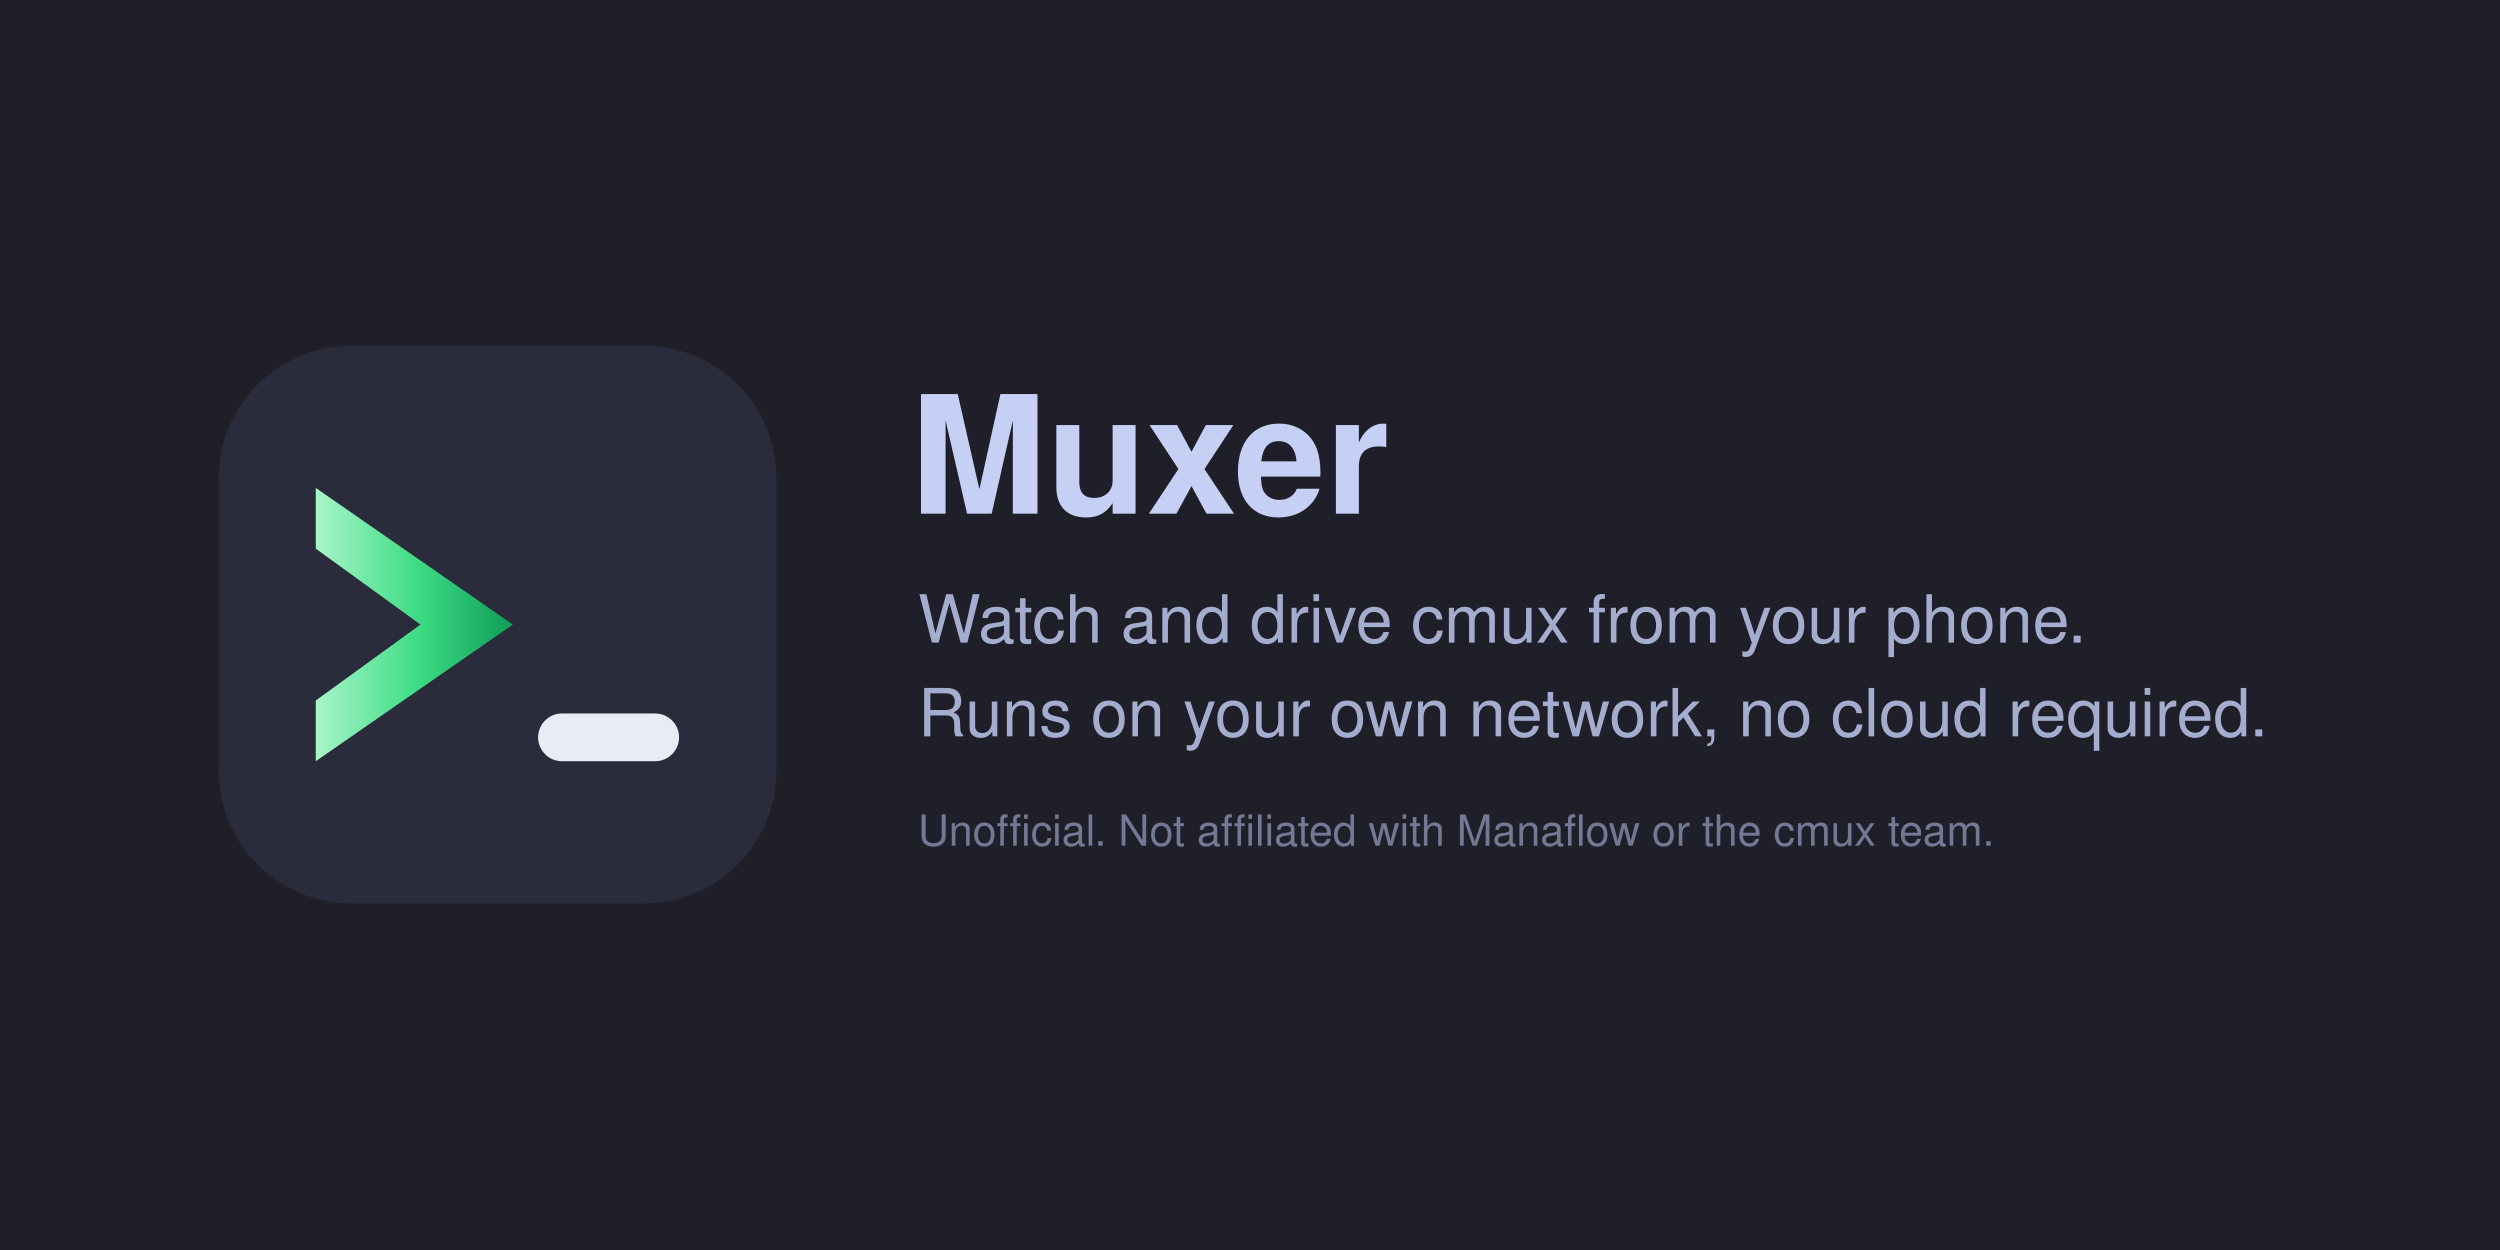
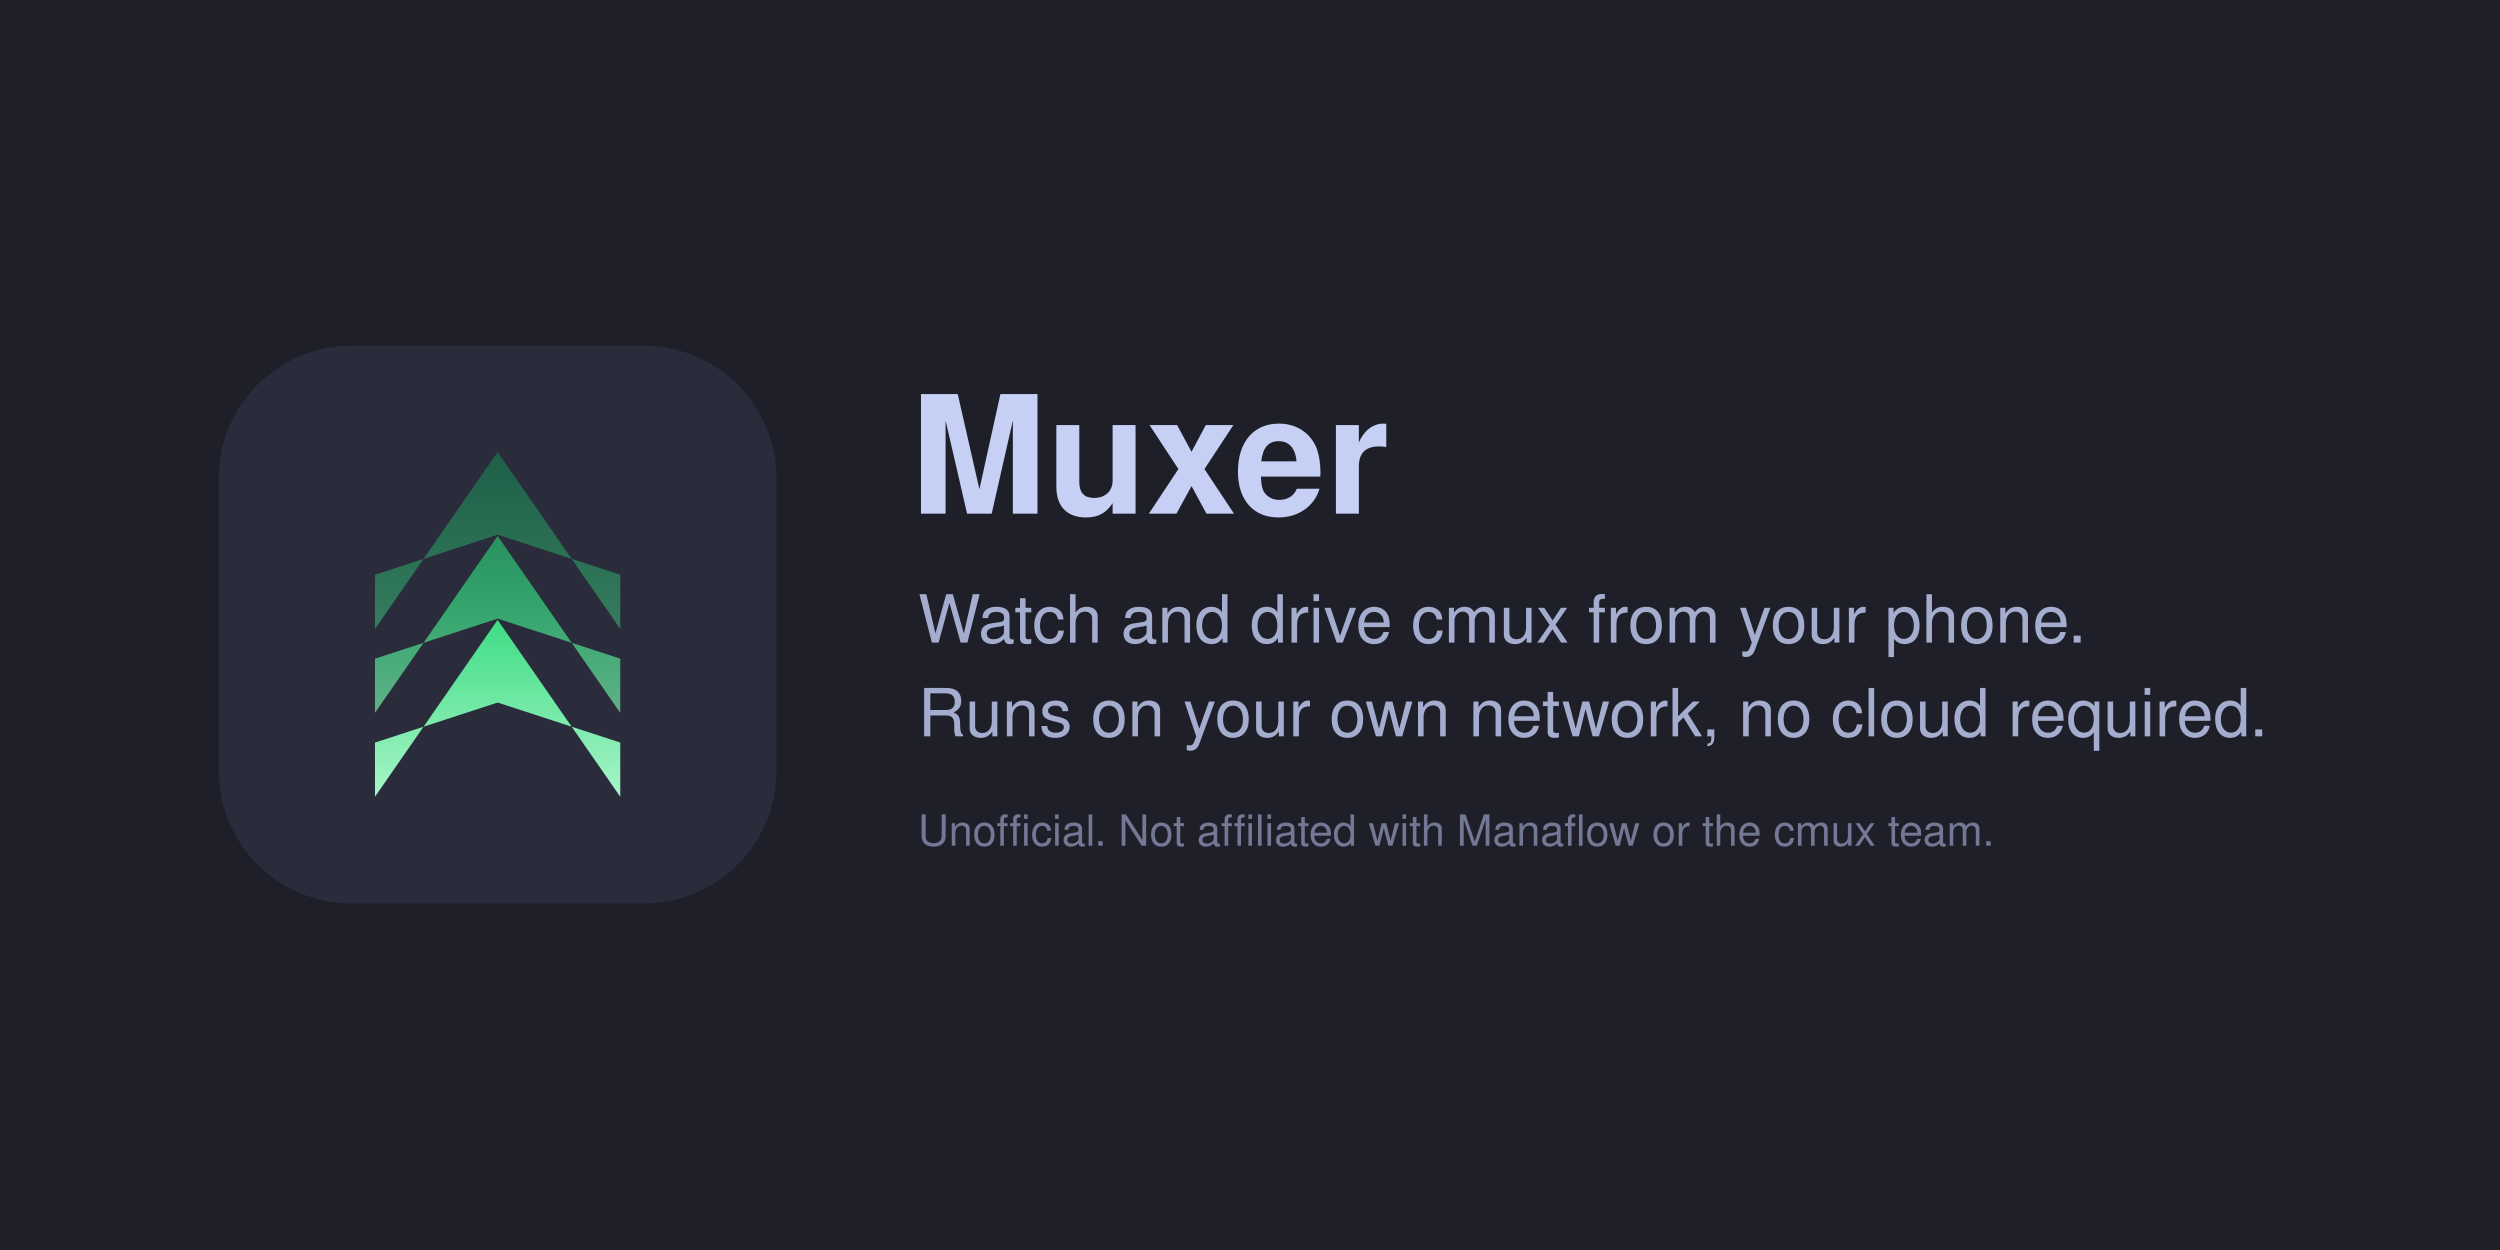
<svg xmlns="http://www.w3.org/2000/svg" width="1280" height="640" viewBox="0 0 1280 640">
  <defs>
-     <linearGradient id="chevron" x1="18.79" y1="54" x2="56.95" y2="54" gradientUnits="userSpaceOnUse">
+     <linearGradient id="signal" x1="54" y1="87.4" x2="54" y2="20.6" gradientUnits="userSpaceOnUse">
      <stop offset="0" stop-color="#A8F5C8" />
      <stop offset="0.52" stop-color="#3DDC84" />
      <stop offset="1" stop-color="#0F9D58" />
    </linearGradient>
  </defs>
  <rect width="1280" height="640" fill="#1E1F29" />
  <g transform="translate(112 177) scale(2.644)">
    <rect width="108" height="108" rx="25.7" fill="#2A2C3B" />
-     <path d="M18.79,27.54 L56.95,54.0 L18.79,80.46 L18.79,68.7 L39.06,54.0 L18.79,39.3 Z" fill="url(#chevron)" />
-     <rect x="61.84" y="71.22" width="27.3" height="9.24" rx="4.62" fill="#E8EDF5" />
+     <g fill="url(#signal)">
+       <path d="M30.25,54.85 L54,20.6 L77.75,54.85 L77.75,44.35 L54,36.6 L30.25,44.35 Z" opacity="0.45" />
+       <path d="M30.25,71.1 L54,36.85 L77.75,71.1 L77.75,60.6 L54,52.85 L30.25,60.6 Z" opacity="0.7" />
+       <path d="M30.25,87.35 L54,53.1 L77.75,87.35 L77.75,76.85 L54,69.1 L30.25,76.85 Z" />
+     </g>
  </g>
  <g font-family="Helvetica Neue, Helvetica, Arial, sans-serif">
    <text x="466" y="263" font-size="84" font-weight="700" fill="#C6D0F5">Muxer</text>
    <text x="470" y="329" font-size="34" fill="#A5ADCE">Watch and drive cmux from your phone.</text>
    <text x="470" y="377" font-size="34" fill="#A5ADCE">Runs on your own network, no cloud required.</text>
    <text x="470" y="433" font-size="22" fill="#737994">Unofficial. Not affiliated with Manaflow or the cmux team.</text>
  </g>
</svg>
